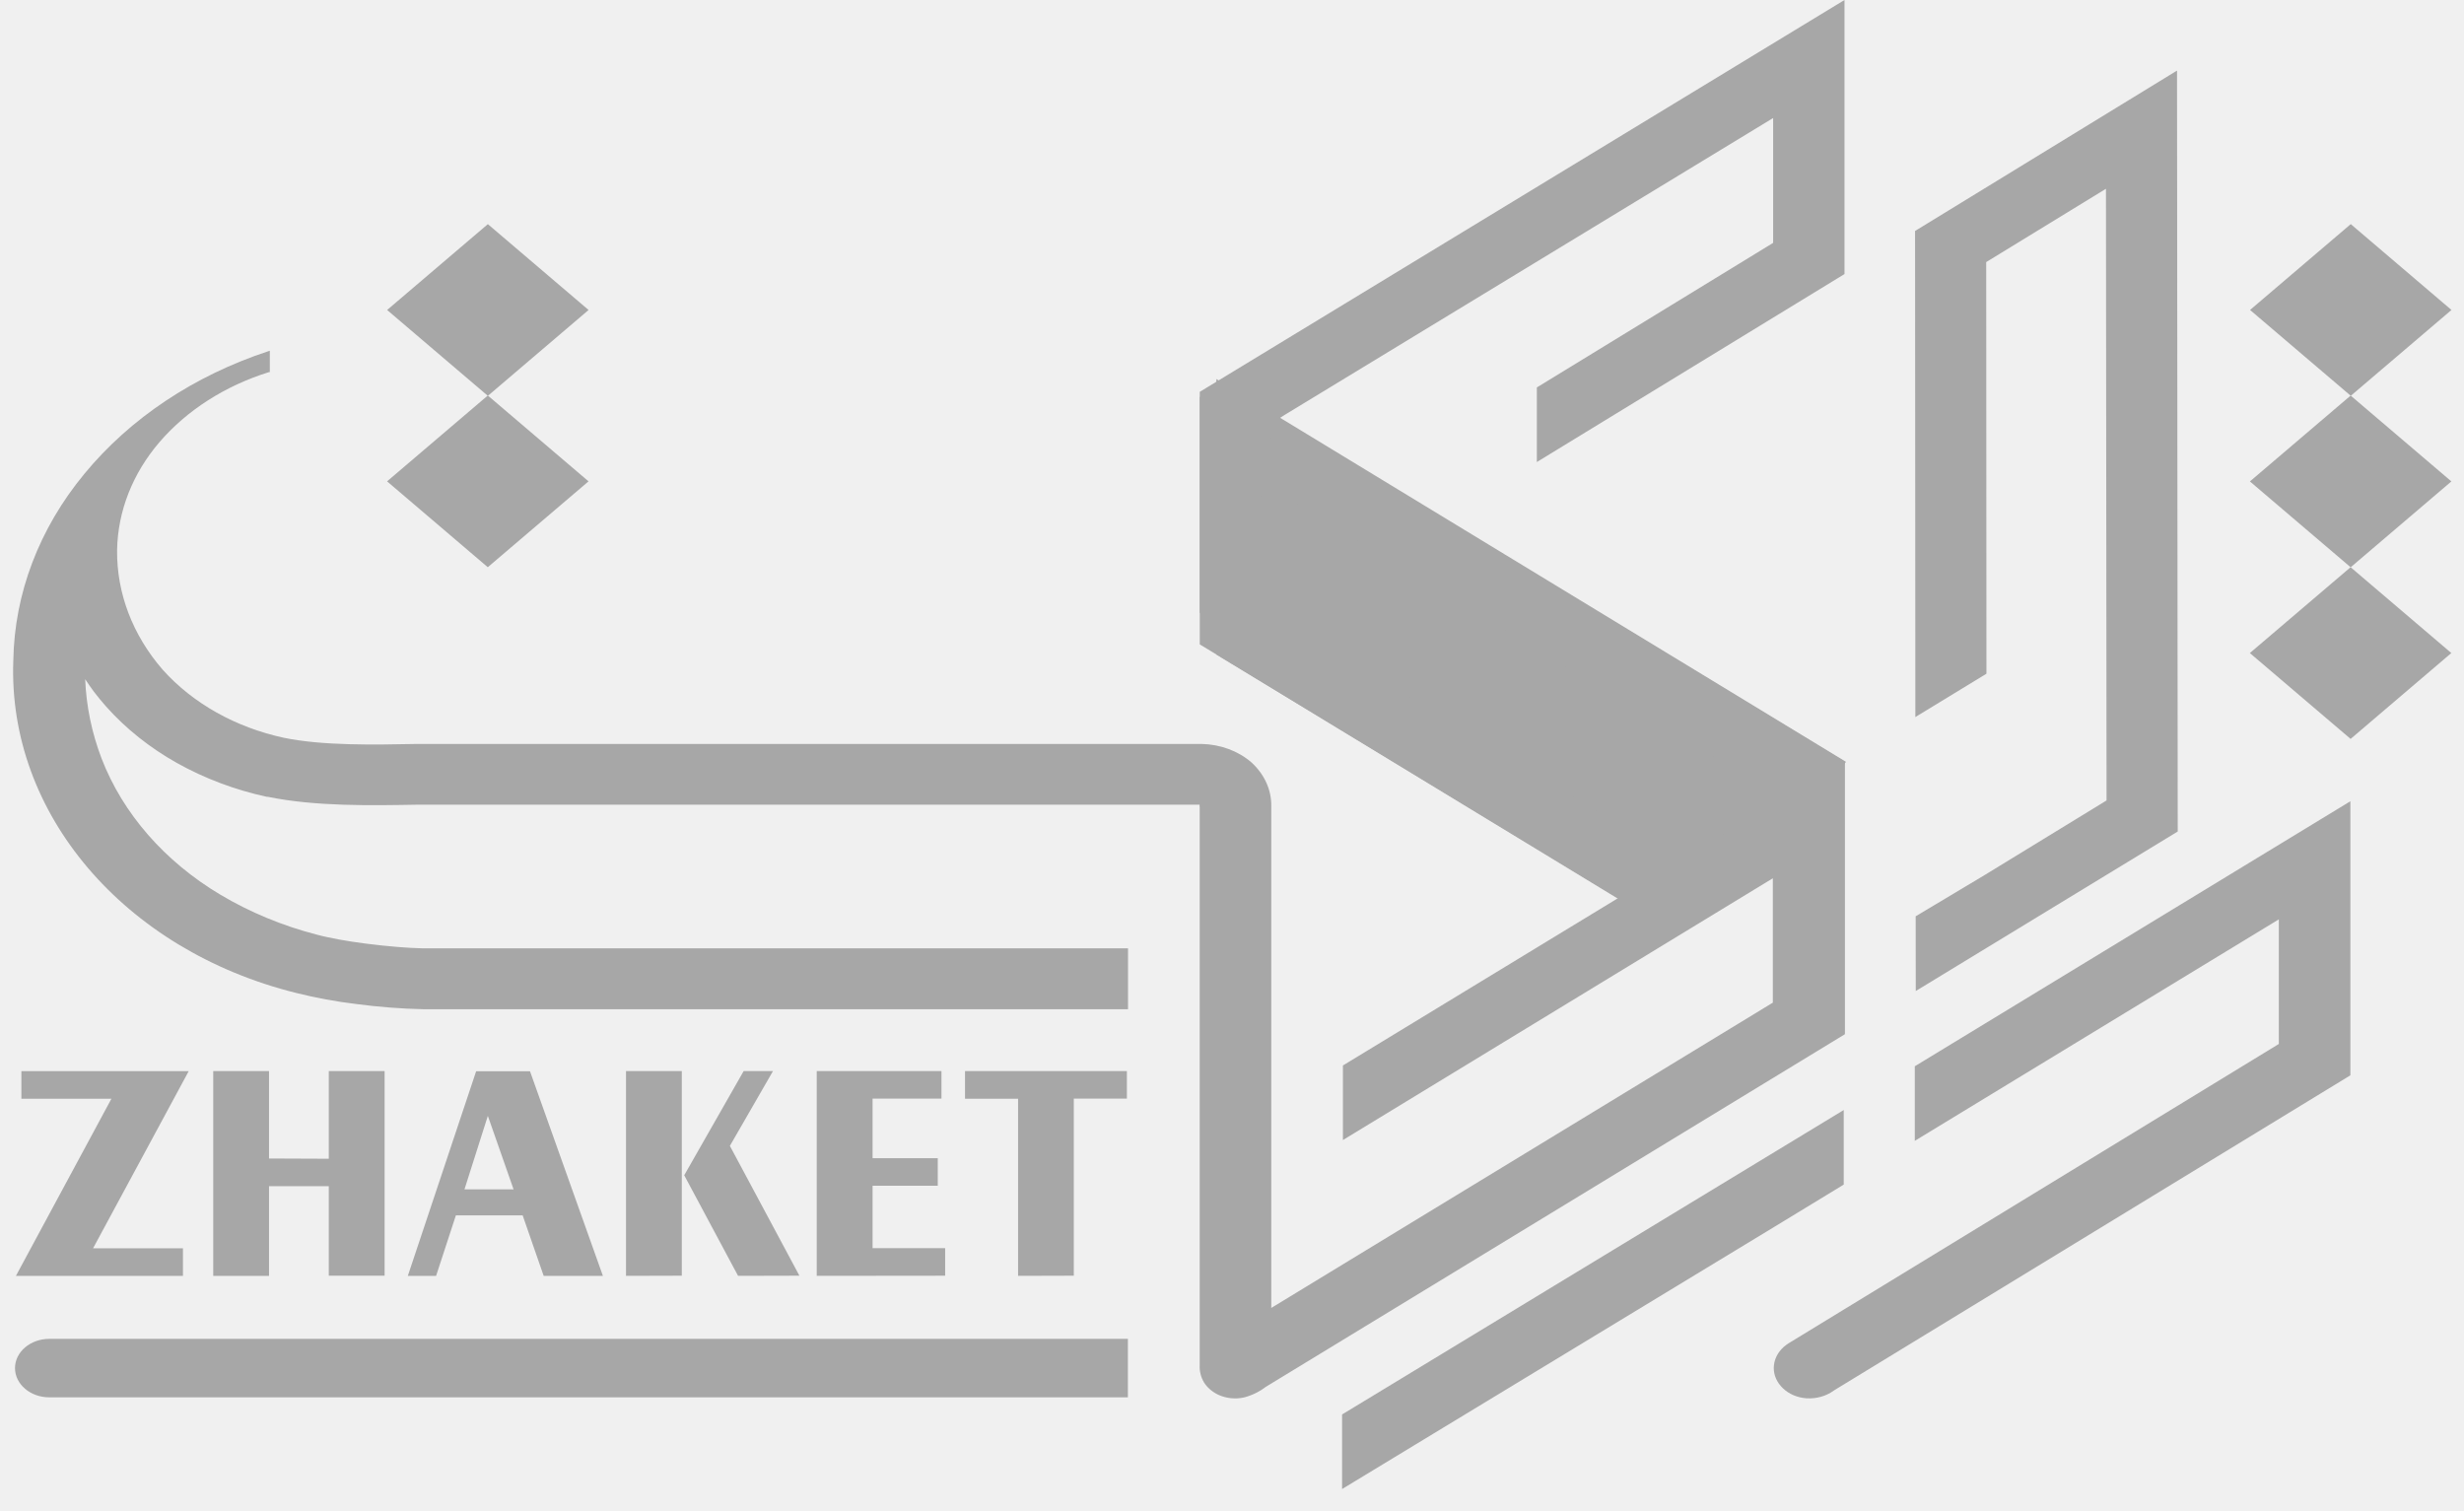
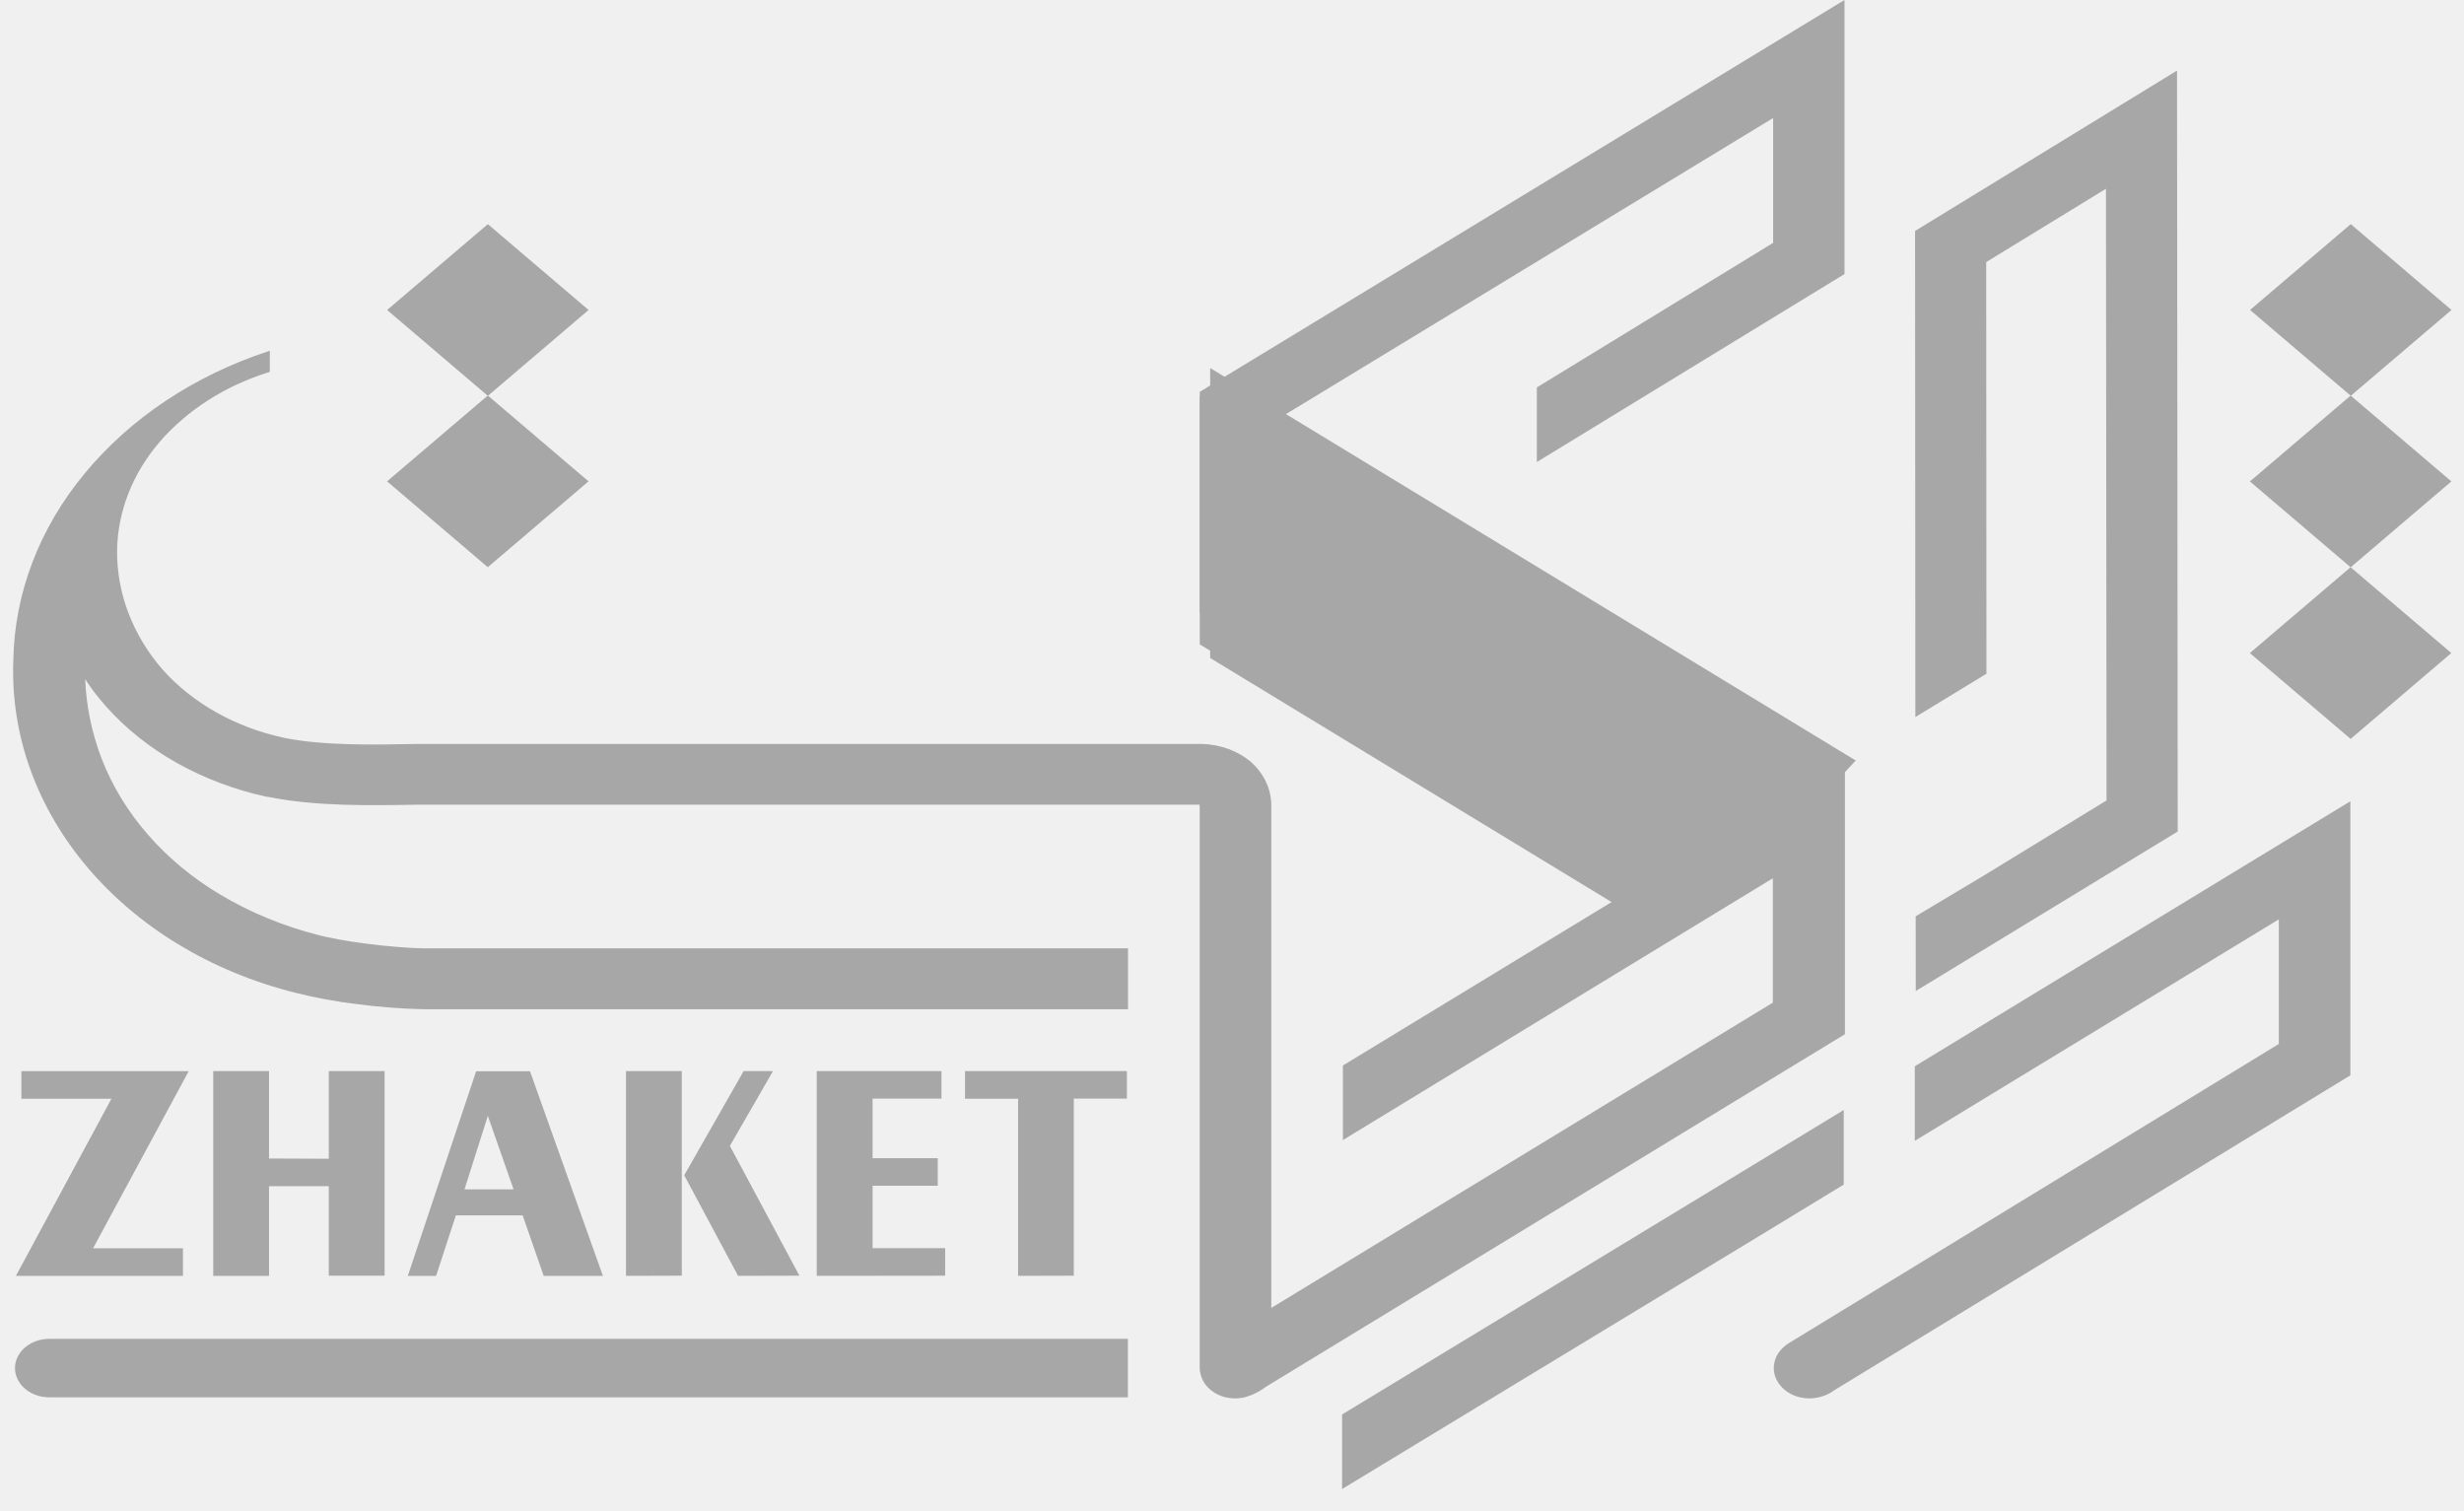
<svg xmlns="http://www.w3.org/2000/svg" width="155" height="95" viewBox="0 0 155 95" fill="none">
  <g clip-path="url(#clip0_81_768)">
-     <path fill-rule="evenodd" clip-rule="evenodd" d="M3.178 87.896H3.1C1.91 87.896 0.944 87.073 0.944 86.056C0.944 85.042 1.91 84.218 3.1 84.218H70.951V87.895H3.178V87.896Z" fill="#A7A7A7" />
+     <path fillRule="evenodd" clipRule="evenodd" d="M3.178 87.896H3.1C1.91 87.896 0.944 87.073 0.944 86.056C0.944 85.042 1.91 84.218 3.1 84.218H70.951V87.895H3.178V87.896Z" fill="#A7A7A7" />
    <path d="M30.689 24.9L37.025 19.499L30.689 14.099L24.352 19.499L30.689 24.9Z" fill="#A7A7A7" />
    <path d="M30.684 35.679L37.022 30.278L30.686 24.878L24.349 30.278L30.684 35.679Z" fill="#A7A7A7" />
    <path d="M147.877 24.897L154.212 19.498L147.876 14.097L141.541 19.497L147.877 24.897Z" fill="#A7A7A7" />
    <path d="M147.87 35.684L154.206 30.282L147.869 24.882L141.532 30.283L147.87 35.684Z" fill="#A7A7A7" />
-     <path fill-rule="evenodd" clip-rule="evenodd" d="M20.683 72.888V67.372H24.193V80.245H20.683V74.616H16.924V80.255H13.413V67.372H16.924V72.873L20.683 72.888ZM29.218 74.815H32.307L30.688 70.19L29.218 74.815ZM25.655 80.255L29.952 67.384H33.34L37.926 80.255H34.2L32.879 76.451H28.677L27.433 80.255H25.655ZM46.429 80.255L43.041 73.927L46.781 67.372H48.627L45.914 72.079L50.288 80.245L46.429 80.255ZM39.379 80.255V67.372H42.889V80.245L39.379 80.255ZM51.378 80.255V67.372H59.223V69.106H54.89V72.853H58.991V74.587H54.89V78.512H59.455V80.246L51.378 80.255ZM64.044 80.255V69.113H60.705V67.372H70.888V69.106H67.549V80.245L64.044 80.255Z" fill="#A7A7A7" />
-     <path fill-rule="evenodd" clip-rule="evenodd" d="M1.345 69.113V67.379H11.87L5.855 78.52H11.509V80.255H1.002L7.009 69.113H1.345Z" fill="#A7A7A7" />
-     <path fill-rule="evenodd" clip-rule="evenodd" d="M76.627 41.109L104.063 57.79L112.566 51.618L115.954 47.948L76.627 24.038V41.109Z" fill="#A7A7A7" />
-     <path d="M76.627 41.109L104.063 57.79L112.566 51.618L115.954 47.948L76.627 24.038V41.109Z" stroke="#A7A7A7" stroke-width="0.22" stroke-miterlimit="2.61" />
-     <path fill-rule="evenodd" clip-rule="evenodd" d="M79.969 38.573L105.662 54.206L105.697 54.23V54.268L105.301 58.508V58.624L105.19 58.553L75.505 40.554L75.473 40.535V24.962H75.541L77.749 24.7H77.802L115.998 47.879L116.03 47.898V65.019L115.908 64.945C111.534 62.285 111.75 61.017 111.961 59.849C112.169 59.179 112.021 58.463 111.554 57.894V57.856V51.888V51.85L112.635 50.609L111.566 49.892L79.967 30.723L79.969 38.573Z" fill="#A7A7A7" />
+     <path fillRule="evenodd" clipRule="evenodd" d="M20.683 72.888V67.372H24.193V80.245H20.683V74.616H16.924V80.255H13.413V67.372H16.924V72.873L20.683 72.888ZM29.218 74.815H32.307L30.688 70.19L29.218 74.815ZM25.655 80.255L29.952 67.384H33.34L37.926 80.255H34.2L32.879 76.451H28.677L27.433 80.255H25.655ZM46.429 80.255L43.041 73.927L46.781 67.372H48.627L45.914 72.079L50.288 80.245L46.429 80.255ZM39.379 80.255V67.372H42.889V80.245L39.379 80.255ZM51.378 80.255V67.372H59.223V69.106H54.89V72.853H58.991V74.587H54.89V78.512H59.455V80.246L51.378 80.255ZM64.044 80.255V69.113H60.705V67.372H70.888V69.106H67.549V80.245L64.044 80.255Z" fill="#A7A7A7" />
+     <path fillRule="evenodd" clipRule="evenodd" d="M1.345 69.113V67.379H11.87L5.855 78.52H11.509V80.255H1.002L7.009 69.113H1.345Z" fill="#A7A7A7" />
+     <path fillRule="evenodd" clipRule="evenodd" d="M76.627 41.109L104.063 57.79L112.566 51.618L115.954 47.948L76.627 24.038V41.109Z" fill="#A7A7A7" />
+     <path d="M76.627 41.109L104.063 57.79L112.566 51.618L115.954 47.948L76.627 24.038V41.109Z" stroke="#A7A7A7" strokeWidth="0.22" stroke-miterlimit="2.61" />
+     <path fillRule="evenodd" clipRule="evenodd" d="M79.969 38.573L105.662 54.206L105.697 54.23V54.268L105.301 58.508V58.624L105.19 58.553L75.505 40.554L75.473 40.535V24.962H75.541L77.749 24.7H77.802L115.998 47.879L116.03 47.898V65.019L115.908 64.945C111.534 62.285 111.75 61.017 111.961 59.849C112.169 59.179 112.021 58.463 111.554 57.894V57.856V51.888V51.85L112.635 50.609L111.566 49.892L79.967 30.723L79.969 38.573Z" fill="#A7A7A7" />
    <path d="M75.505 24.628L115.91 0.072L116.03 0V0.131V17.203V17.237L116 17.257L96.798 28.989L96.676 29.064V28.937V24.407V24.373L96.706 24.353L111.54 15.278V7.425L80.822 26.093L80.107 26.547L79.088 32.558L78.948 38.383L78.943 38.449H78.87L75.556 38.556L75.473 38.561V38.492V24.682V24.647L75.505 24.628Z" fill="#A7A7A7" />
-     <path fill-rule="evenodd" clip-rule="evenodd" d="M75.461 50.754V50.615H26.87H26.35C23.334 50.67 19.836 50.734 16.851 50.122H16.784C14.774 49.684 12.863 48.964 11.129 47.993C9.42 47.035 7.915 45.835 6.678 44.446C6.407 44.14 6.145 43.824 5.896 43.495C5.708 43.239 5.53 42.981 5.358 42.724C5.427 44.419 5.774 46.096 6.389 47.71C7.731 51.182 10.356 54.189 13.872 56.284C15.731 57.389 17.782 58.238 19.951 58.797C20.354 58.906 20.825 59.002 21.308 59.094C21.791 59.187 22.453 59.283 23.058 59.361C23.751 59.45 24.415 59.518 25.004 59.565C25.593 59.612 26.111 59.643 26.532 59.651H70.96V63.483H26.63C25.223 63.451 23.818 63.342 22.428 63.158C21.143 63.005 19.877 62.771 18.633 62.46C7.792 59.767 0.47 51.158 0.838 41.541C0.908 37.335 2.465 33.245 5.307 29.806C8.18 26.317 12.203 23.632 16.869 22.096L16.973 22.061V23.406H16.924C14.167 24.264 11.768 25.796 10.031 27.812C8.339 29.786 7.409 32.158 7.366 34.601C7.336 37.309 8.343 39.951 10.234 42.127C12.138 44.249 14.827 45.758 17.865 46.41C20.308 46.912 23.505 46.85 26.262 46.796H26.782H75.588C76.769 46.821 77.89 47.236 78.718 47.952C79.543 48.702 79.992 49.696 79.971 50.724V82.272L111.522 63.069V55.246L84.597 71.639L84.477 71.713V67.022L84.509 67.002L115.809 47.967H115.841H115.963H116.053V65.057L116.021 65.076L79.622 87.239C79.231 87.54 78.77 87.768 78.264 87.901C77.72 88.023 77.144 87.966 76.648 87.739C76.268 87.561 75.953 87.293 75.744 86.967C75.541 86.628 75.447 86.249 75.468 85.868V50.754H75.461Z" fill="#A7A7A7" />
+     <path fillRule="evenodd" clipRule="evenodd" d="M75.461 50.754V50.615H26.87H26.35C23.334 50.67 19.836 50.734 16.851 50.122H16.784C14.774 49.684 12.863 48.964 11.129 47.993C9.42 47.035 7.915 45.835 6.678 44.446C6.407 44.14 6.145 43.824 5.896 43.495C5.708 43.239 5.53 42.981 5.358 42.724C5.427 44.419 5.774 46.096 6.389 47.71C7.731 51.182 10.356 54.189 13.872 56.284C15.731 57.389 17.782 58.238 19.951 58.797C20.354 58.906 20.825 59.002 21.308 59.094C21.791 59.187 22.453 59.283 23.058 59.361C23.751 59.45 24.415 59.518 25.004 59.565C25.593 59.612 26.111 59.643 26.532 59.651H70.96V63.483H26.63C25.223 63.451 23.818 63.342 22.428 63.158C21.143 63.005 19.877 62.771 18.633 62.46C7.792 59.767 0.47 51.158 0.838 41.541C0.908 37.335 2.465 33.245 5.307 29.806C8.18 26.317 12.203 23.632 16.869 22.096L16.973 22.061V23.406H16.924C14.167 24.264 11.768 25.796 10.031 27.812C8.339 29.786 7.409 32.158 7.366 34.601C7.336 37.309 8.343 39.951 10.234 42.127C12.138 44.249 14.827 45.758 17.865 46.41C20.308 46.912 23.505 46.85 26.262 46.796H26.782H75.588C76.769 46.821 77.89 47.236 78.718 47.952C79.543 48.702 79.992 49.696 79.971 50.724V82.272L111.522 63.069V55.246L84.597 71.639L84.477 71.713V67.022L84.509 67.002L115.809 47.967H115.841H115.963H116.053V65.057L116.021 65.076L79.622 87.239C79.231 87.54 78.77 87.768 78.264 87.901C77.72 88.023 77.144 87.966 76.648 87.739C76.268 87.561 75.953 87.293 75.744 86.967C75.541 86.628 75.447 86.249 75.468 85.868V50.754H75.461Z" fill="#A7A7A7" />
    <path d="M120.483 67.052L147.731 50.474L147.853 50.4V67.641L147.82 67.661L115.407 87.438L115.345 87.48C114.869 87.824 114.257 87.996 113.634 87.956C113.063 87.917 112.53 87.688 112.15 87.32L112.111 87.278L112.021 87.183C111.69 86.806 111.538 86.338 111.591 85.873C111.647 85.372 111.931 84.909 112.382 84.585L112.518 84.493L115.872 82.445L115.998 82.368L143.352 65.668V57.829L120.572 71.689L120.451 71.763V67.073L120.483 67.052Z" fill="#A7A7A7" />
    <path d="M132.514 50.35L132.477 11.875L124.945 16.485L124.959 42.343V42.377L124.929 42.397L120.609 45.03L120.487 45.107V44.976L120.469 14.561V14.526L120.501 14.508L136.824 4.515L136.948 4.441V4.569L136.992 52.27V52.306L136.96 52.324L120.635 62.263L120.513 62.337V62.208L120.508 57.671V57.636L120.54 57.617L124.86 55.034L132.514 50.35Z" fill="#A7A7A7" />
    <path d="M147.867 46.48L154.203 41.078L147.866 35.678L141.529 41.079L147.867 46.48Z" fill="#A7A7A7" />
    <path d="M84.459 88.953L115.86 69.897L115.982 69.823V69.95V74.48V74.515L115.949 74.534L111.61 77.176L84.548 93.59L84.426 93.664V93.536V89.006V88.973L84.459 88.953Z" fill="#A7A7A7" />
  </g>
  <defs>
    <clipPath id="clip0_81_768">
      <rect width="153.925" height="95" fill="white" transform="translate(0.825012)" />
    </clipPath>
  </defs>
</svg>
